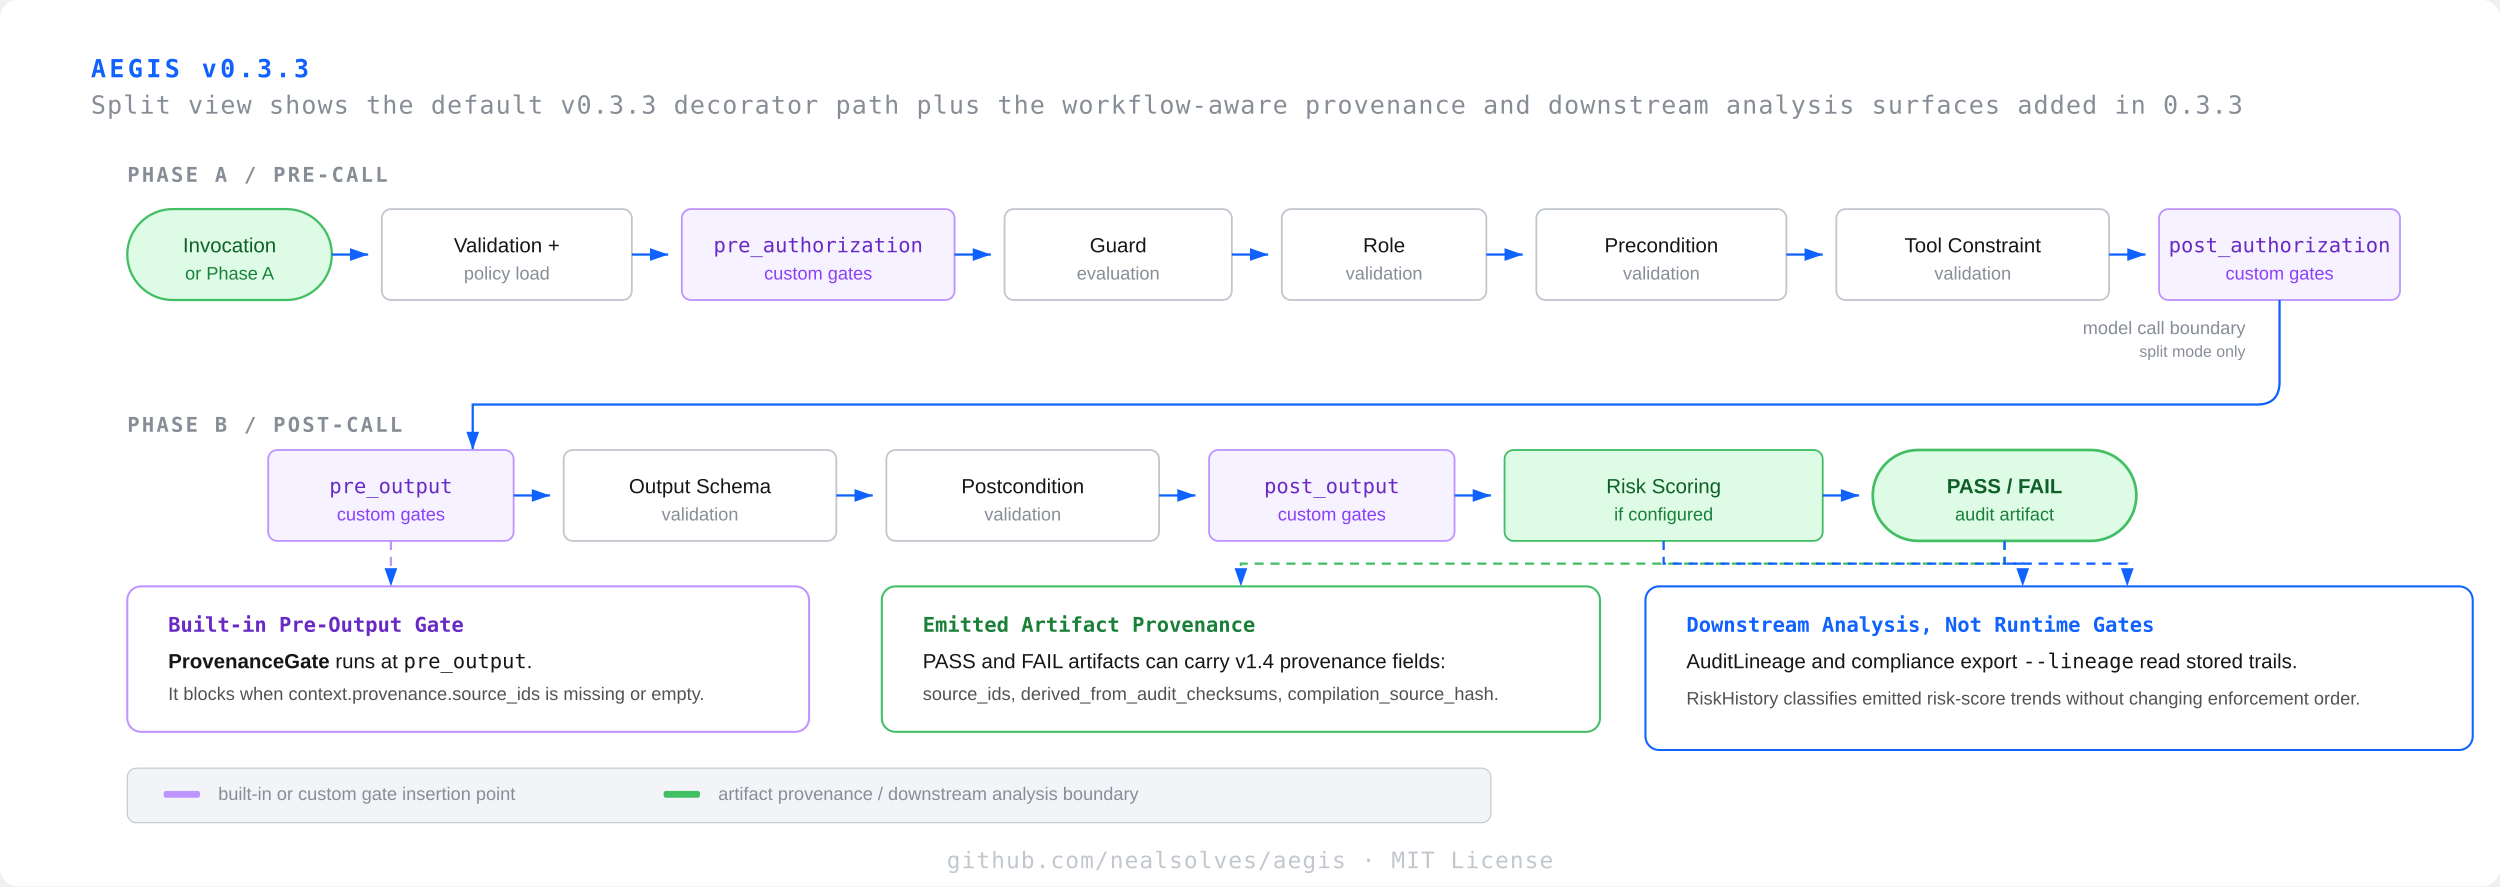
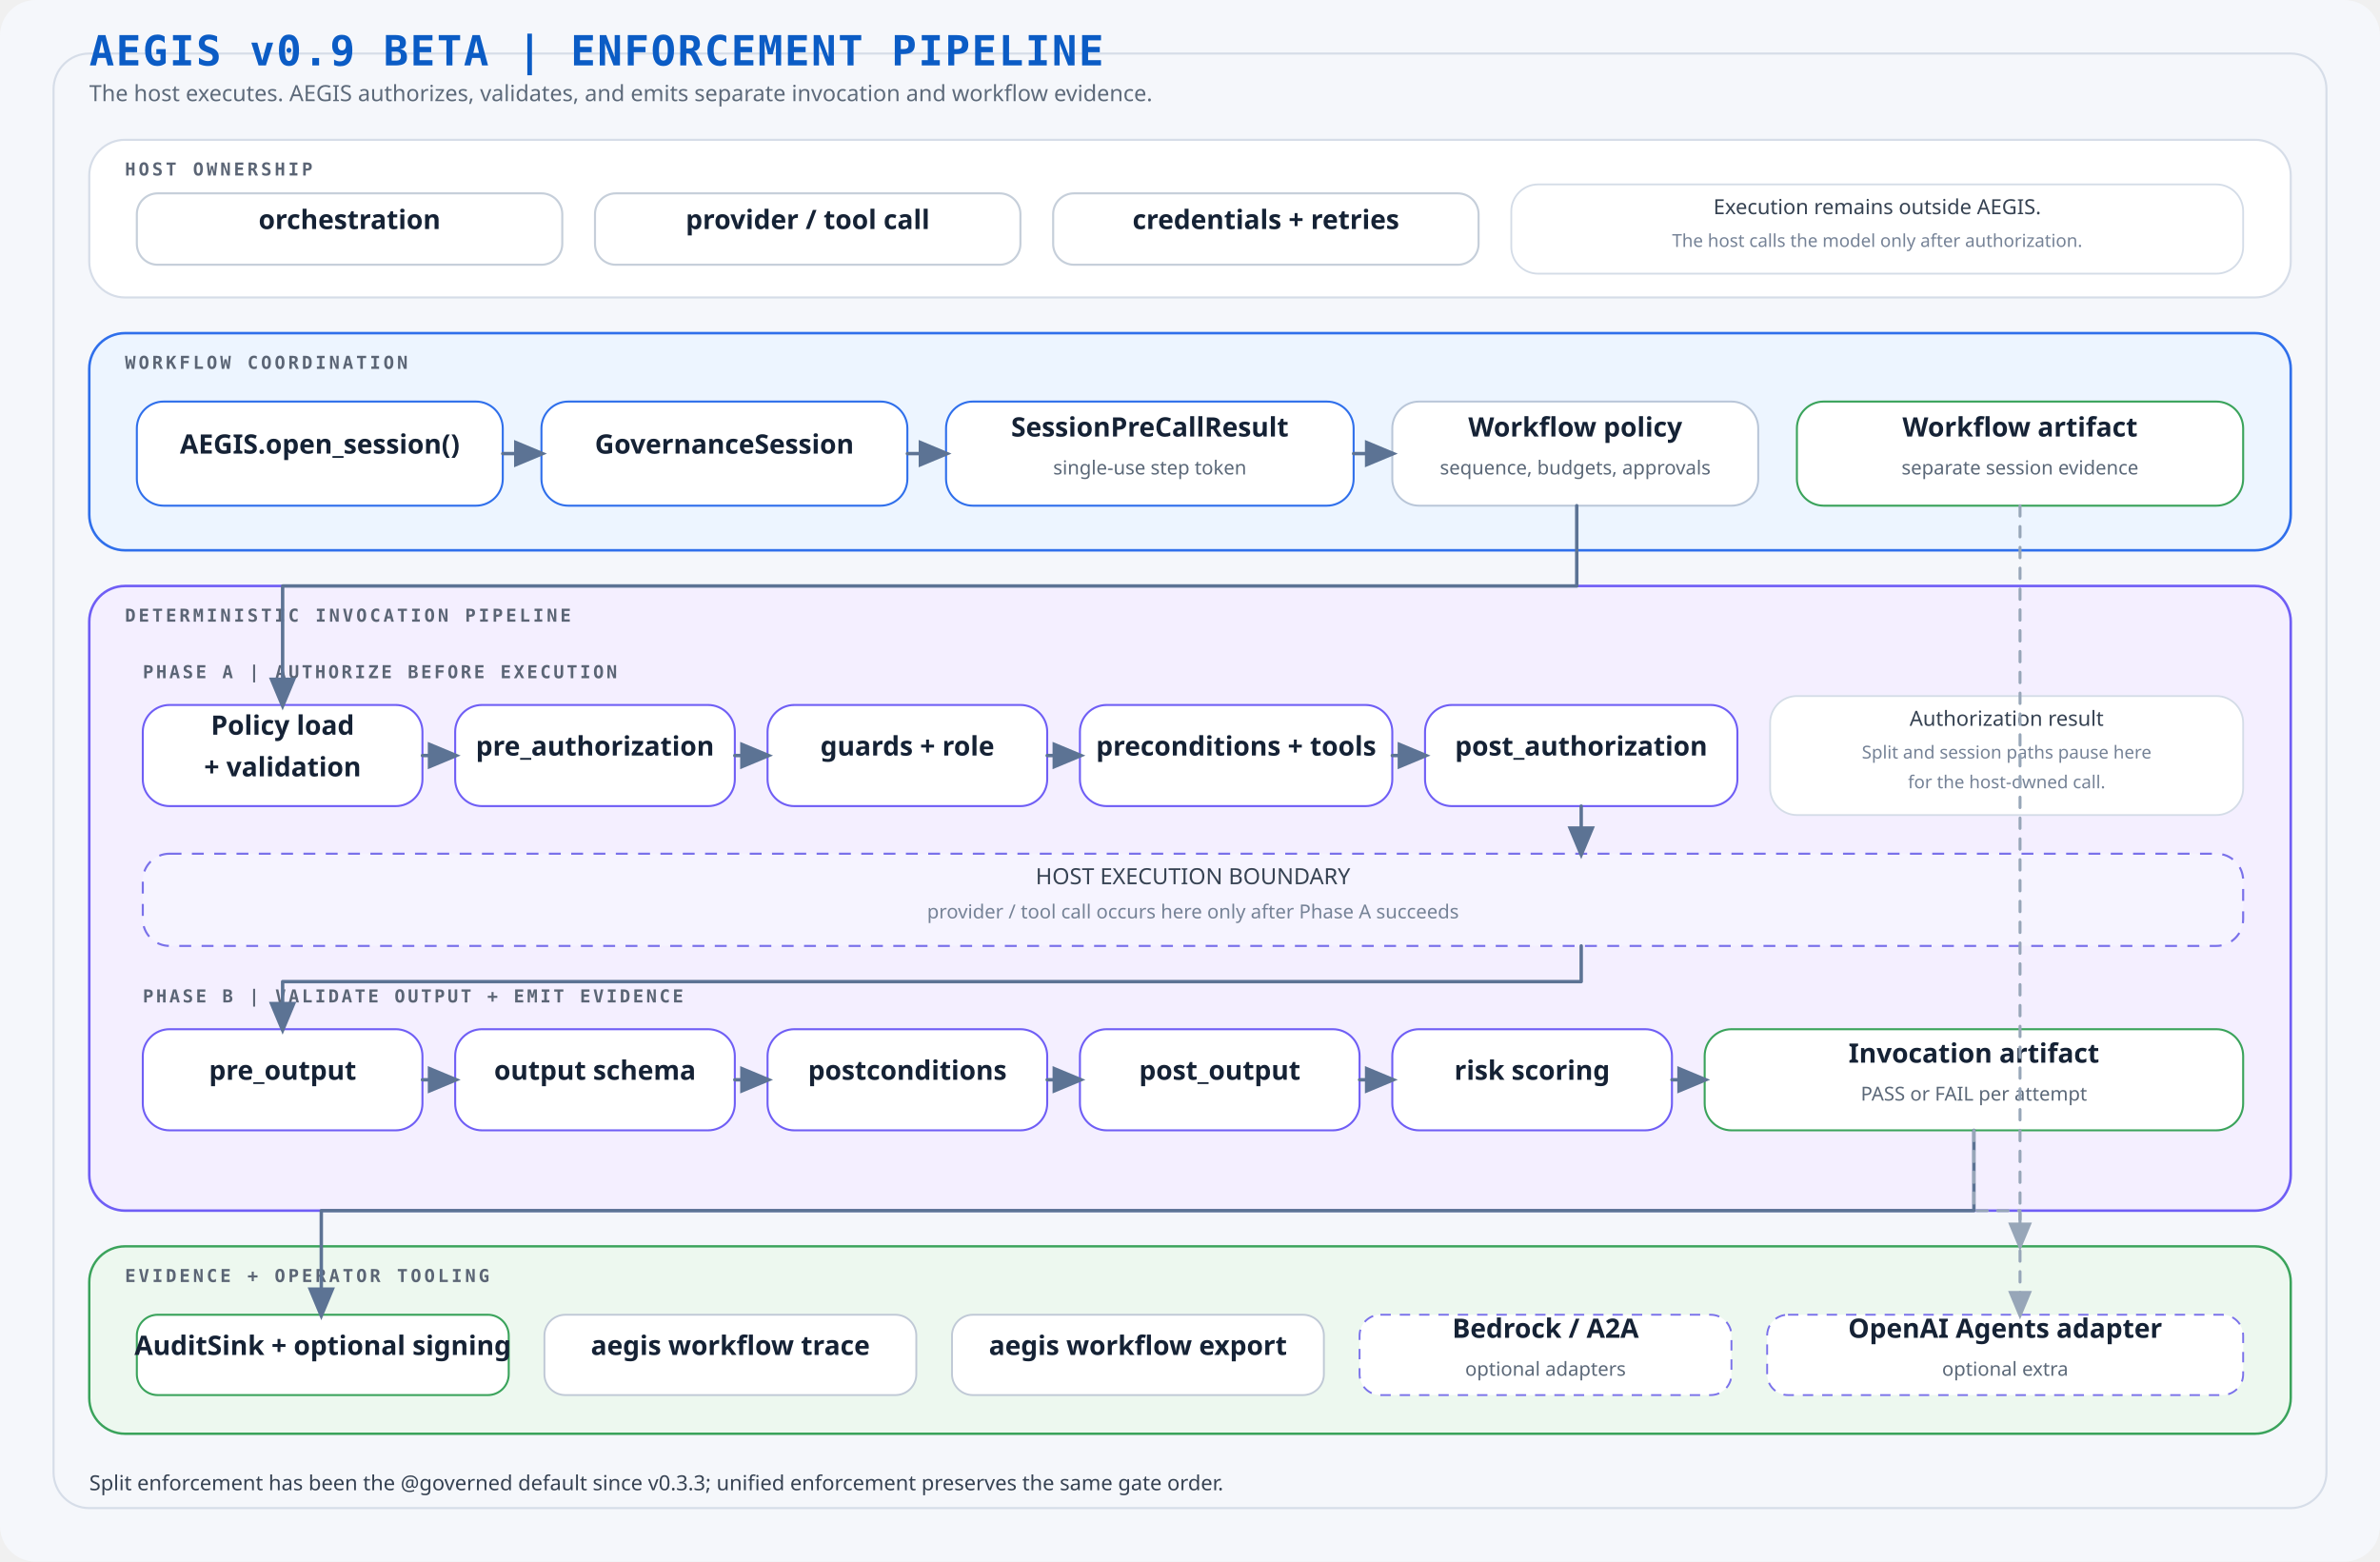
- <svg xmlns="http://www.w3.org/2000/svg" viewBox="0 0 1100 390" font-family="'IBM Plex Sans', Arial, sans-serif">
+ <svg xmlns="http://www.w3.org/2000/svg" viewBox="0 0 1600 1050">
  <defs>
-     <marker id="arr" viewBox="0 0 10 7" refX="10" refY="3.5" markerWidth="8" markerHeight="6" orient="auto-start-reverse">
-       <path d="M 0 0 L 10 3.5 L 0 7 z" fill="#0f62fe" />
+     <style>
+   svg {
+     font-family: 'IBM Plex Sans', 'Avenir Next', 'Segoe UI', sans-serif;
+   }
+   .mono {
+     font-family: 'IBM Plex Mono', 'SFMono-Regular', 'Menlo', monospace;
+   }
+   .page-title {
+     fill: #0b5cc5;
+     font-size: 28px;
+     font-weight: 700;
+     letter-spacing: 0.04em;
+   }
+   .page-subtitle {
+     fill: #5d6a7a;
+     font-size: 15px;
+   }
+   .section-tag {
+     fill: #5b6575;
+     font-size: 12px;
+     font-weight: 700;
+     letter-spacing: 0.16em;
+   }
+   .panel-title {
+     fill: #5b6575;
+     font-size: 12px;
+     font-weight: 700;
+     letter-spacing: 0.14em;
+   }
+   .box-title {
+     fill: #152235;
+     font-size: 18px;
+     font-weight: 600;
+   }
+   .box-sub {
+     fill: #5b6878;
+     font-size: 13px;
+     font-weight: 500;
+   }
+   .body {
+     fill: #364252;
+     font-size: 14px;
+     font-weight: 500;
+   }
+   .body-plus {
+     fill: #364252;
+     font-size: 15px;
+     font-weight: 500;
+   }
+   .small {
+     fill: #758296;
+     font-size: 12px;
+   }
+   .small-plus {
+     fill: #758296;
+     font-size: 13px;
+   }
+   .footer-note {
+     fill: #364252;
+     font-size: 14px;
+     font-weight: 500;
+   }
+   .footer-note-lg {
+     fill: #364252;
+     font-size: 15px;
+     font-weight: 500;
+   }
+   .footer-small {
+     fill: #758296;
+     font-size: 12px;
+   }
+   .footer-small-lg {
+     fill: #758296;
+     font-size: 13px;
+   }
+   .frame {
+     fill: none;
+     stroke: #d6dde8;
+     stroke-width: 1.4;
+   }
+   .band {
+     fill: #ffffff;
+     stroke: #d6dde8;
+     stroke-width: 1.4;
+   }
+   .host-box {
+     fill: #ffffff;
+     stroke: #c6cfda;
+     stroke-width: 1.4;
+   }
+   .policy-panel {
+     fill: #eef3f8;
+     stroke: #b9c6d8;
+     stroke-width: 1.5;
+   }
+   .workflow-panel {
+     fill: #edf5ff;
+     stroke: #2f6feb;
+     stroke-width: 1.7;
+   }
+   .kernel-panel {
+     fill: #f4efff;
+     stroke: #6f5ef5;
+     stroke-width: 1.7;
+   }
+   .evidence-panel {
+     fill: #edf8ef;
+     stroke: #3aa35b;
+     stroke-width: 1.6;
+   }
+   .ops-panel {
+     fill: #f2f5f8;
+     stroke: #c0c9d6;
+     stroke-width: 1.4;
+   }
+   .adapter-panel {
+     fill: #f6f4ff;
+     stroke: #7a71ea;
+     stroke-width: 1.4;
+     stroke-dasharray: 8 7;
+   }
+   .note-box {
+     fill: #ffffff;
+     stroke: #d4dce7;
+     stroke-width: 1.2;
+   }
+   .node-neutral {
+     fill: #ffffff;
+     stroke: #c6cfda;
+     stroke-width: 1.3;
+   }
+   .node-policy {
+     fill: #ffffff;
+     stroke: #b9c6d8;
+     stroke-width: 1.3;
+   }
+   .node-workflow {
+     fill: #ffffff;
+     stroke: #2f6feb;
+     stroke-width: 1.35;
+   }
+   .node-kernel {
+     fill: #ffffff;
+     stroke: #6f5ef5;
+     stroke-width: 1.35;
+   }
+   .node-evidence {
+     fill: #ffffff;
+     stroke: #3aa35b;
+     stroke-width: 1.35;
+   }
+   .node-ops {
+     fill: #ffffff;
+     stroke: #c0c9d6;
+     stroke-width: 1.25;
+   }
+   .node-adapter {
+     fill: #ffffff;
+     stroke: #7a71ea;
+     stroke-width: 1.25;
+     stroke-dasharray: 7 6;
+   }
+   .connector {
+     fill: none;
+     stroke: #5c7394;
+     stroke-width: 2.3;
+     stroke-linecap: round;
+     stroke-linejoin: round;
+   }
+   .connector-muted {
+     fill: none;
+     stroke: #97a6b8;
+     stroke-width: 2.0;
+     stroke-linecap: round;
+     stroke-linejoin: round;
+     stroke-dasharray: 7 7;
+   }
+   .connector-soft {
+     fill: none;
+     stroke: #5c7394;
+     stroke-opacity: 0.68;
+     stroke-width: 1.7;
+     stroke-linecap: round;
+     stroke-linejoin: round;
+   }
+ </style>
+     <marker id="arrow" viewBox="0 0 12 10" refX="10" refY="5" markerWidth="10" markerHeight="8" orient="auto">
+       <path d="M0 0 L12 5 L0 10 z" fill="#5c7394" />
+     </marker>
+     <marker id="arrow-muted" viewBox="0 0 12 10" refX="10" refY="5" markerWidth="10" markerHeight="8" orient="auto">
+       <path d="M0 0 L12 5 L0 10 z" fill="#97a6b8" />
+     </marker>
+     <marker id="arrow-soft" viewBox="0 0 12 10" refX="10" refY="5" markerWidth="10" markerHeight="8" orient="auto">
+       <path d="M0 0 L12 5 L0 10 z" fill="#5c7394" fill-opacity="0.68" />
    </marker>
  </defs>
-   <rect width="1100" height="390" fill="#ffffff" rx="8" />
-   <text x="40" y="34" fill="#0f62fe" font-size="11" font-weight="600" letter-spacing="1.5" font-family="'IBM Plex Mono', monospace">AEGIS v0.3.3</text>
-   <text x="40" y="50" fill="#878d96" font-size="11" letter-spacing="0.5" font-family="'IBM Plex Mono', monospace">Split view shows the default v0.3.3 decorator path plus the workflow-aware provenance and downstream analysis surfaces added in 0.3.3</text>
-   <text x="56" y="80" fill="#878d96" font-size="9" font-weight="600" letter-spacing="1" font-family="'IBM Plex Mono', monospace">PHASE A / PRE-CALL</text>
-   <rect x="56" y="92" width="90" height="40" rx="20" fill="#defbe6" stroke="#42be65" stroke-width="1" />
-   <text x="101" y="111" fill="#0e6027" font-size="9" text-anchor="middle" font-weight="500">Invocation</text>
-   <text x="101" y="123" fill="#198038" font-size="8" text-anchor="middle">or Phase A</text>
-   <line x1="146" y1="112" x2="162" y2="112" stroke="#0f62fe" stroke-width="1" marker-end="url(#arr)" />
-   <rect x="168" y="92" width="110" height="40" rx="4" fill="#ffffff" stroke="#c1c7cd" stroke-width="0.8" />
-   <text x="223" y="111" fill="#161616" font-size="9" text-anchor="middle" font-weight="500">Validation +</text>
-   <text x="223" y="123" fill="#878d96" font-size="8" text-anchor="middle">policy load</text>
-   <line x1="278" y1="112" x2="294" y2="112" stroke="#0f62fe" stroke-width="1" marker-end="url(#arr)" />
-   <rect x="300" y="92" width="120" height="40" rx="4" fill="#f6f2ff" stroke="#be95ff" stroke-width="0.8" />
-   <text x="360" y="111" fill="#6929c4" font-size="9" text-anchor="middle" font-weight="500" font-family="'IBM Plex Mono', monospace">pre_authorization</text>
-   <text x="360" y="123" fill="#8a3ffc" font-size="8" text-anchor="middle">custom gates</text>
-   <line x1="420" y1="112" x2="436" y2="112" stroke="#0f62fe" stroke-width="1" marker-end="url(#arr)" />
-   <rect x="442" y="92" width="100" height="40" rx="4" fill="#ffffff" stroke="#c1c7cd" stroke-width="0.8" />
-   <text x="492" y="111" fill="#161616" font-size="9" text-anchor="middle" font-weight="500">Guard</text>
-   <text x="492" y="123" fill="#878d96" font-size="8" text-anchor="middle">evaluation</text>
-   <line x1="542" y1="112" x2="558" y2="112" stroke="#0f62fe" stroke-width="1" marker-end="url(#arr)" />
-   <rect x="564" y="92" width="90" height="40" rx="4" fill="#ffffff" stroke="#c1c7cd" stroke-width="0.8" />
-   <text x="609" y="111" fill="#161616" font-size="9" text-anchor="middle" font-weight="500">Role</text>
-   <text x="609" y="123" fill="#878d96" font-size="8" text-anchor="middle">validation</text>
-   <line x1="654" y1="112" x2="670" y2="112" stroke="#0f62fe" stroke-width="1" marker-end="url(#arr)" />
-   <rect x="676" y="92" width="110" height="40" rx="4" fill="#ffffff" stroke="#c1c7cd" stroke-width="0.8" />
-   <text x="731" y="111" fill="#161616" font-size="9" text-anchor="middle" font-weight="500">Precondition</text>
-   <text x="731" y="123" fill="#878d96" font-size="8" text-anchor="middle">validation</text>
-   <line x1="786" y1="112" x2="802" y2="112" stroke="#0f62fe" stroke-width="1" marker-end="url(#arr)" />
-   <rect x="808" y="92" width="120" height="40" rx="4" fill="#ffffff" stroke="#c1c7cd" stroke-width="0.8" />
-   <text x="868" y="111" fill="#161616" font-size="9" text-anchor="middle" font-weight="500">Tool Constraint</text>
-   <text x="868" y="123" fill="#878d96" font-size="8" text-anchor="middle">validation</text>
-   <line x1="928" y1="112" x2="944" y2="112" stroke="#0f62fe" stroke-width="1" marker-end="url(#arr)" />
-   <rect x="950" y="92" width="106" height="40" rx="4" fill="#f6f2ff" stroke="#be95ff" stroke-width="0.8" />
-   <text x="1003" y="111" fill="#6929c4" font-size="9" text-anchor="middle" font-weight="500" font-family="'IBM Plex Mono', monospace">post_authorization</text>
-   <text x="1003" y="123" fill="#8a3ffc" font-size="8" text-anchor="middle">custom gates</text>
-   <path d="M 1003 132 L 1003 168 Q 1003 178 993 178 L 208 178 L 208 198" fill="none" stroke="#0f62fe" stroke-width="1" marker-end="url(#arr)" />
-   <text x="56" y="190" fill="#878d96" font-size="9" font-weight="600" letter-spacing="1" font-family="'IBM Plex Mono', monospace">PHASE B / POST-CALL</text>
-   <text x="988" y="147" fill="#878d96" font-size="8" text-anchor="end">model call boundary</text>
-   <text x="988" y="157" fill="#878d96" font-size="7" text-anchor="end">split mode only</text>
-   <rect x="118" y="198" width="108" height="40" rx="4" fill="#f6f2ff" stroke="#be95ff" stroke-width="0.8" />
-   <text x="172" y="217" fill="#6929c4" font-size="9" text-anchor="middle" font-weight="500" font-family="'IBM Plex Mono', monospace">pre_output</text>
-   <text x="172" y="229" fill="#8a3ffc" font-size="8" text-anchor="middle">custom gates</text>
-   <line x1="226" y1="218" x2="242" y2="218" stroke="#0f62fe" stroke-width="1" marker-end="url(#arr)" />
-   <rect x="248" y="198" width="120" height="40" rx="4" fill="#ffffff" stroke="#c1c7cd" stroke-width="0.8" />
-   <text x="308" y="217" fill="#161616" font-size="9" text-anchor="middle" font-weight="500">Output Schema</text>
-   <text x="308" y="229" fill="#878d96" font-size="8" text-anchor="middle">validation</text>
-   <line x1="368" y1="218" x2="384" y2="218" stroke="#0f62fe" stroke-width="1" marker-end="url(#arr)" />
-   <rect x="390" y="198" width="120" height="40" rx="4" fill="#ffffff" stroke="#c1c7cd" stroke-width="0.8" />
-   <text x="450" y="217" fill="#161616" font-size="9" text-anchor="middle" font-weight="500">Postcondition</text>
-   <text x="450" y="229" fill="#878d96" font-size="8" text-anchor="middle">validation</text>
-   <line x1="510" y1="218" x2="526" y2="218" stroke="#0f62fe" stroke-width="1" marker-end="url(#arr)" />
-   <rect x="532" y="198" width="108" height="40" rx="4" fill="#f6f2ff" stroke="#be95ff" stroke-width="0.8" />
-   <text x="586" y="217" fill="#6929c4" font-size="9" text-anchor="middle" font-weight="500" font-family="'IBM Plex Mono', monospace">post_output</text>
-   <text x="586" y="229" fill="#8a3ffc" font-size="8" text-anchor="middle">custom gates</text>
-   <line x1="640" y1="218" x2="656" y2="218" stroke="#0f62fe" stroke-width="1" marker-end="url(#arr)" />
-   <rect x="662" y="198" width="140" height="40" rx="4" fill="#defbe6" stroke="#42be65" stroke-width="0.8" />
-   <text x="732" y="217" fill="#0e6027" font-size="9" text-anchor="middle" font-weight="500">Risk Scoring</text>
-   <text x="732" y="229" fill="#198038" font-size="8" text-anchor="middle">if configured</text>
-   <line x1="802" y1="218" x2="818" y2="218" stroke="#0f62fe" stroke-width="1" marker-end="url(#arr)" />
-   <rect x="824" y="198" width="116" height="40" rx="20" fill="#defbe6" stroke="#42be65" stroke-width="1.2" />
-   <text x="882" y="217" fill="#0e6027" font-size="9" text-anchor="middle" font-weight="600">PASS / FAIL</text>
-   <text x="882" y="229" fill="#198038" font-size="8" text-anchor="middle">audit artifact</text>
-   <rect x="56" y="258" width="300" height="64" rx="6" fill="#ffffff" stroke="#be95ff" stroke-width="0.9" />
-   <text x="74" y="278" fill="#6929c4" font-size="9" font-weight="600" font-family="'IBM Plex Mono', monospace">Built-in Pre-Output Gate</text>
-   <text x="74" y="294" fill="#161616" font-size="9">
-     <tspan font-weight="600">ProvenanceGate</tspan> runs at <tspan font-family="'IBM Plex Mono', monospace">pre_output</tspan>.</text>
-   <text x="74" y="308" fill="#525252" font-size="8">It blocks when context.provenance.source_ids is missing or empty.</text>
-   <line x1="172" y1="238" x2="172" y2="258" stroke="#be95ff" stroke-width="1" stroke-dasharray="4 3" marker-end="url(#arr)" />
-   <rect x="388" y="258" width="316" height="64" rx="6" fill="#ffffff" stroke="#42be65" stroke-width="0.9" />
-   <text x="406" y="278" fill="#198038" font-size="9" font-weight="600" font-family="'IBM Plex Mono', monospace">Emitted Artifact Provenance</text>
-   <text x="406" y="294" fill="#161616" font-size="9">PASS and FAIL artifacts can carry v1.4 provenance fields:</text>
-   <text x="406" y="308" fill="#525252" font-size="8">source_ids, derived_from_audit_checksums, compilation_source_hash.</text>
-   <polyline points="882,238 882,248 546,248 546,258" fill="none" stroke="#42be65" stroke-width="1" stroke-dasharray="4 3" marker-end="url(#arr)" />
-   <rect x="724" y="258" width="364" height="72" rx="6" fill="#ffffff" stroke="#0f62fe" stroke-width="0.9" />
-   <text x="742" y="278" fill="#0f62fe" font-size="9" font-weight="600" font-family="'IBM Plex Mono', monospace">Downstream Analysis, Not Runtime Gates</text>
-   <text x="742" y="294" fill="#161616" font-size="9">AuditLineage and compliance export <tspan font-family="'IBM Plex Mono', monospace">--lineage</tspan> read stored trails.</text>
-   <text x="742" y="310" fill="#525252" font-size="8">RiskHistory classifies emitted risk-score trends without changing enforcement order.</text>
-   <polyline points="882,238 882,248 890,248 890,258" fill="none" stroke="#0f62fe" stroke-width="1" stroke-dasharray="4 3" marker-end="url(#arr)" />
-   <polyline points="732,238 732,248 936,248 936,258" fill="none" stroke="#0f62fe" stroke-width="1" stroke-dasharray="4 3" marker-end="url(#arr)" />
-   <rect x="56" y="338" width="600" height="24" rx="4" fill="#f2f4f8" stroke="#c1c7cd" stroke-width="0.5" />
-   <rect x="72" y="348" width="16" height="3" rx="1" fill="#be95ff" />
-   <text x="96" y="352" fill="#878d96" font-size="8">built-in or custom gate insertion point</text>
-   <rect x="292" y="348" width="16" height="3" rx="1" fill="#42be65" />
-   <text x="316" y="352" fill="#878d96" font-size="8">artifact provenance / downstream analysis boundary</text>
-   <text x="550" y="382" fill="#c1c7cd" font-size="10" text-anchor="middle" letter-spacing="0.5" font-family="'IBM Plex Mono', monospace">github.com/nealsolves/aegis · MIT License</text>
+   <rect width="1600" height="1050" fill="#f5f7fb" rx="24" />
+   <rect x="36" y="36" width="1528" height="978" class="frame" rx="24" />
+   <text class="page-title mono" x="60" y="44">AEGIS v0.9 BETA | ENFORCEMENT PIPELINE</text>
+   <text class="page-subtitle" x="60" y="68">The host executes. AEGIS authorizes, validates, and emits separate invocation and workflow evidence.</text>
+   <rect x="60" y="94" width="1480" height="106" rx="24" class="band" />
+   <text class="section-tag mono" x="84" y="118">HOST OWNERSHIP</text>
+   <rect x="92" y="130" width="286" height="48" rx="14" class="host-box" />
+   <text class="box-title" x="235" y="154.0" text-anchor="middle">orchestration</text>
+   <rect x="400" y="130" width="286" height="48" rx="14" class="host-box" />
+   <text class="box-title" x="543" y="154.0" text-anchor="middle">provider / tool call</text>
+   <rect x="708" y="130" width="286" height="48" rx="14" class="host-box" />
+   <text class="box-title" x="851" y="154.0" text-anchor="middle">credentials + retries</text>
+   <rect x="1016" y="124" width="492" height="60" rx="18" class="note-box" />
+   <text class="body" x="1262" y="144.0" text-anchor="middle">Execution remains outside AEGIS.</text>
+   <text class="small" x="1262" y="166.0" text-anchor="middle">The host calls the model only after authorization.</text>
+   <rect x="60" y="224" width="1480" height="146" rx="24" class="workflow-panel" />
+   <text class="section-tag mono" x="84" y="248">WORKFLOW COORDINATION</text>
+   <rect x="92" y="270" width="246" height="70" rx="18" class="node-workflow" />
+   <text class="box-title" x="215" y="305.0" text-anchor="middle">AEGIS.open_session()</text>
+   <rect x="364" y="270" width="246" height="70" rx="18" class="node-workflow" />
+   <text class="box-title" x="487" y="305.0" text-anchor="middle">GovernanceSession</text>
+   <rect x="636" y="270" width="274" height="70" rx="18" class="node-workflow" />
+   <text class="box-title" x="773" y="293.5" text-anchor="middle">SessionPreCallResult</text>
+   <text class="box-sub" x="773" y="319.0" text-anchor="middle">single-use step token</text>
+   <rect x="936" y="270" width="246" height="70" rx="18" class="node-policy" />
+   <text class="box-title" x="1059" y="293.5" text-anchor="middle">Workflow policy</text>
+   <text class="box-sub" x="1059" y="319.0" text-anchor="middle">sequence, budgets, approvals</text>
+   <rect x="1208" y="270" width="300" height="70" rx="18" class="node-evidence" />
+   <text class="box-title" x="1358" y="293.5" text-anchor="middle">Workflow artifact</text>
+   <text class="box-sub" x="1358" y="319.0" text-anchor="middle">separate session evidence</text>
+   <rect x="60" y="394" width="1480" height="420" rx="24" class="kernel-panel" />
+   <text class="section-tag mono" x="84" y="418">DETERMINISTIC INVOCATION PIPELINE</text>
+   <text class="panel-title mono" x="96" y="456">PHASE A | AUTHORIZE BEFORE EXECUTION</text>
+   <rect x="96" y="474" width="188" height="68" rx="18" class="node-kernel" />
+   <text class="box-title" x="190" y="494.0" text-anchor="middle">Policy load</text>
+   <text class="box-title" x="190" y="522.0" text-anchor="middle">+ validation</text>
+   <rect x="306" y="474" width="188" height="68" rx="18" class="node-kernel" />
+   <text class="box-title" x="400" y="508.0" text-anchor="middle">pre_authorization</text>
+   <rect x="516" y="474" width="188" height="68" rx="18" class="node-kernel" />
+   <text class="box-title" x="610" y="508.0" text-anchor="middle">guards + role</text>
+   <rect x="726" y="474" width="210" height="68" rx="18" class="node-kernel" />
+   <text class="box-title" x="831" y="508.0" text-anchor="middle">preconditions + tools</text>
+   <rect x="958" y="474" width="210" height="68" rx="18" class="node-kernel" />
+   <text class="box-title" x="1063" y="508.0" text-anchor="middle">post_authorization</text>
+   <rect x="1190" y="468" width="318" height="80" rx="18" class="note-box" />
+   <text class="body" x="1349" y="488.0" text-anchor="middle">Authorization result</text>
+   <text class="small" x="1349" y="510.0" text-anchor="middle">Split and session paths pause here</text>
+   <text class="small" x="1349" y="530.0" text-anchor="middle">for the host-owned call.</text>
+   <rect x="96" y="574" width="1412" height="62" rx="18" class="adapter-panel" />
+   <text class="body-plus" x="802" y="594.5" text-anchor="middle">HOST EXECUTION BOUNDARY</text>
+   <text class="small-plus" x="802" y="617.5" text-anchor="middle">provider / tool call occurs here only after Phase A succeeds</text>
+   <text class="panel-title mono" x="96" y="674">PHASE B | VALIDATE OUTPUT + EMIT EVIDENCE</text>
+   <rect x="96" y="692" width="188" height="68" rx="18" class="node-kernel" />
+   <text class="box-title" x="190" y="726.0" text-anchor="middle">pre_output</text>
+   <rect x="306" y="692" width="188" height="68" rx="18" class="node-kernel" />
+   <text class="box-title" x="400" y="726.0" text-anchor="middle">output schema</text>
+   <rect x="516" y="692" width="188" height="68" rx="18" class="node-kernel" />
+   <text class="box-title" x="610" y="726.0" text-anchor="middle">postconditions</text>
+   <rect x="726" y="692" width="188" height="68" rx="18" class="node-kernel" />
+   <text class="box-title" x="820" y="726.0" text-anchor="middle">post_output</text>
+   <rect x="936" y="692" width="188" height="68" rx="18" class="node-kernel" />
+   <text class="box-title" x="1030" y="726.0" text-anchor="middle">risk scoring</text>
+   <rect x="1146" y="692" width="362" height="68" rx="18" class="node-evidence" />
+   <text class="box-title" x="1327" y="714.5" text-anchor="middle">Invocation artifact</text>
+   <text class="box-sub" x="1327" y="740.0" text-anchor="middle">PASS or FAIL per attempt</text>
+   <rect x="60" y="838" width="1480" height="126" rx="24" class="evidence-panel" />
+   <text class="section-tag mono" x="84" y="862">EVIDENCE + OPERATOR TOOLING</text>
+   <rect x="92" y="884" width="250" height="54" rx="14" class="node-evidence" />
+   <text class="box-title" x="217" y="911.0" text-anchor="middle">AuditSink + optional signing</text>
+   <rect x="366" y="884" width="250" height="54" rx="14" class="node-ops" />
+   <text class="box-title" x="491" y="911.0" text-anchor="middle">aegis workflow trace</text>
+   <rect x="640" y="884" width="250" height="54" rx="14" class="node-ops" />
+   <text class="box-title" x="765" y="911.0" text-anchor="middle">aegis workflow export</text>
+   <rect x="914" y="884" width="250" height="54" rx="14" class="node-adapter" />
+   <text class="box-title" x="1039" y="899.5" text-anchor="middle">Bedrock / A2A</text>
+   <text class="box-sub" x="1039" y="925.0" text-anchor="middle">optional adapters</text>
+   <rect x="1188" y="884" width="320" height="54" rx="14" class="node-adapter" />
+   <text class="box-title" x="1348" y="899.5" text-anchor="middle">OpenAI Agents adapter</text>
+   <text class="box-sub" x="1348" y="925.0" text-anchor="middle">optional extra</text>
+   <text class="footer-note" x="60" y="1002.0" text-anchor="start">Split enforcement has been the @governed default since v0.3.3; unified enforcement preserves the same gate order.</text>
+   <path class="connector" d="M338 305 H364" marker-end="url(#arrow)" />
+   <path class="connector" d="M610 305 H636" marker-end="url(#arrow)" />
+   <path class="connector" d="M910 305 H936" marker-end="url(#arrow)" />
+   <path class="connector" d="M1060 340 V394 H190 V474" marker-end="url(#arrow)" />
+   <path class="connector" d="M284 508 H306" marker-end="url(#arrow)" />
+   <path class="connector" d="M494 508 H516" marker-end="url(#arrow)" />
+   <path class="connector" d="M704 508 H726" marker-end="url(#arrow)" />
+   <path class="connector" d="M936 508 H958" marker-end="url(#arrow)" />
+   <path class="connector" d="M1063 542 V574" marker-end="url(#arrow)" />
+   <path class="connector" d="M1063 636 V660 H190 V692" marker-end="url(#arrow)" />
+   <path class="connector" d="M284 726 H306" marker-end="url(#arrow)" />
+   <path class="connector" d="M494 726 H516" marker-end="url(#arrow)" />
+   <path class="connector" d="M704 726 H726" marker-end="url(#arrow)" />
+   <path class="connector" d="M914 726 H936" marker-end="url(#arrow)" />
+   <path class="connector" d="M1124 726 H1146" marker-end="url(#arrow)" />
+   <path class="connector" d="M1327 760 V814 H216 V884" marker-end="url(#arrow)" />
+   <path class="connector-muted" d="M1327 760 V814 H1358 V884" marker-end="url(#arrow-muted)" />
+   <path class="connector-muted" d="M1358 340 V838" marker-end="url(#arrow-muted)" />
</svg>
